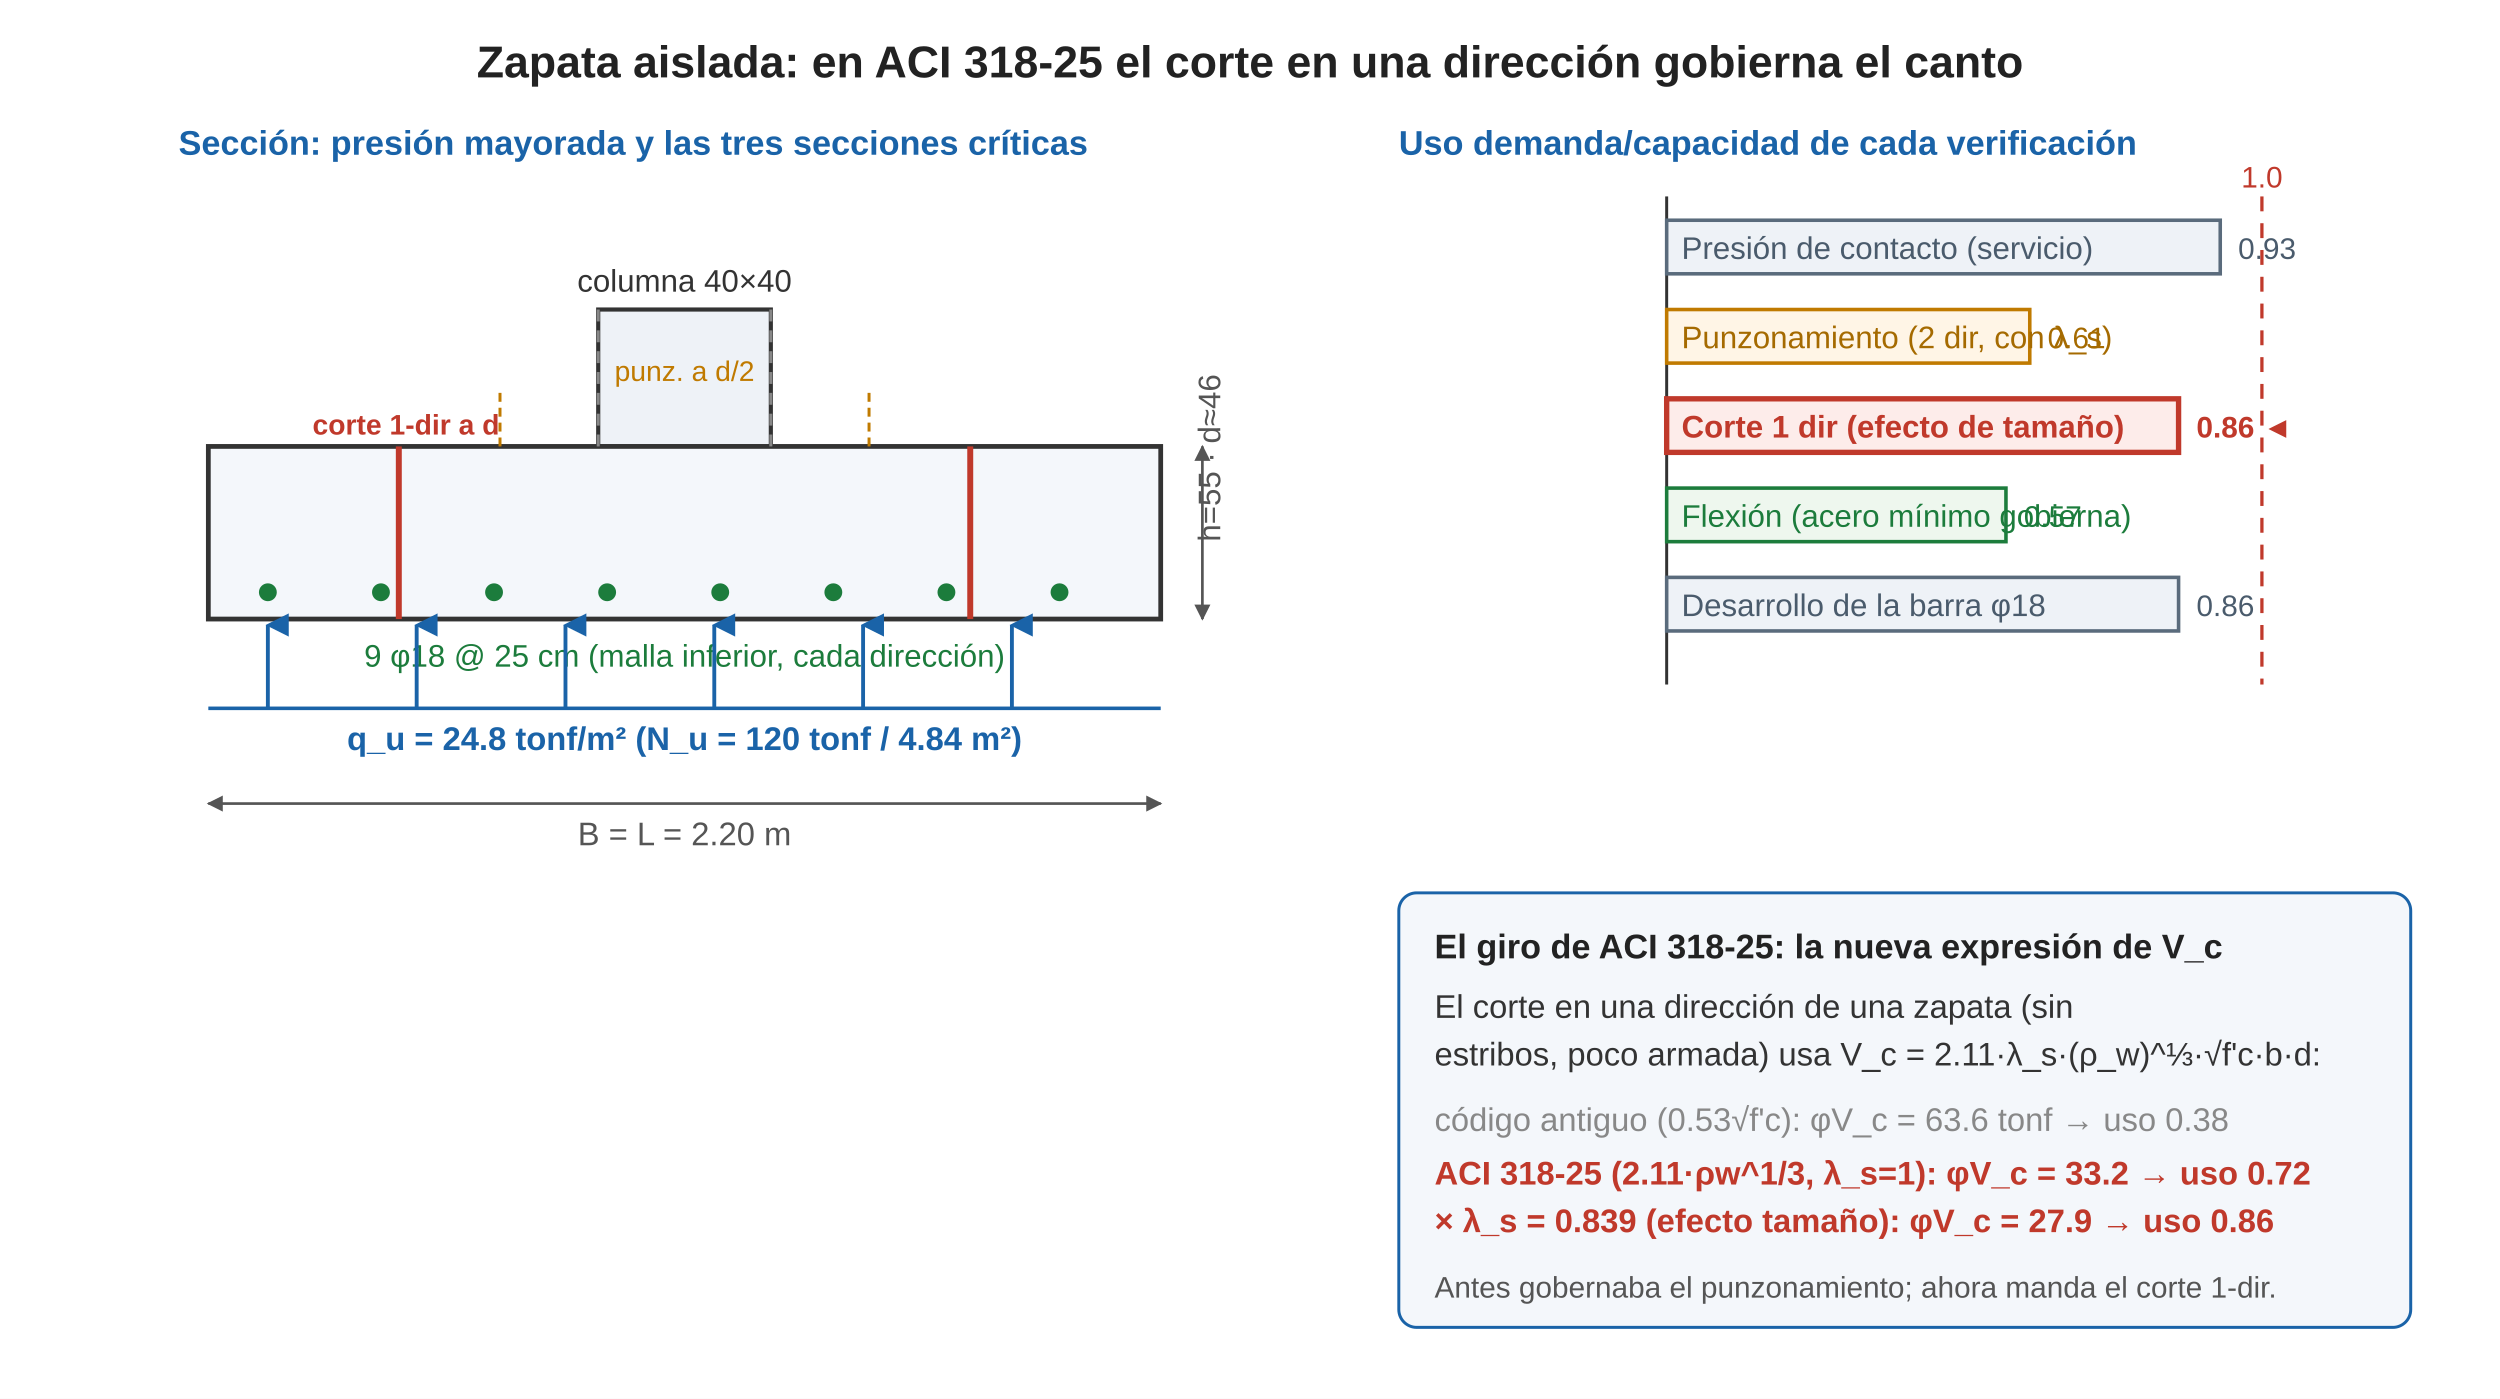
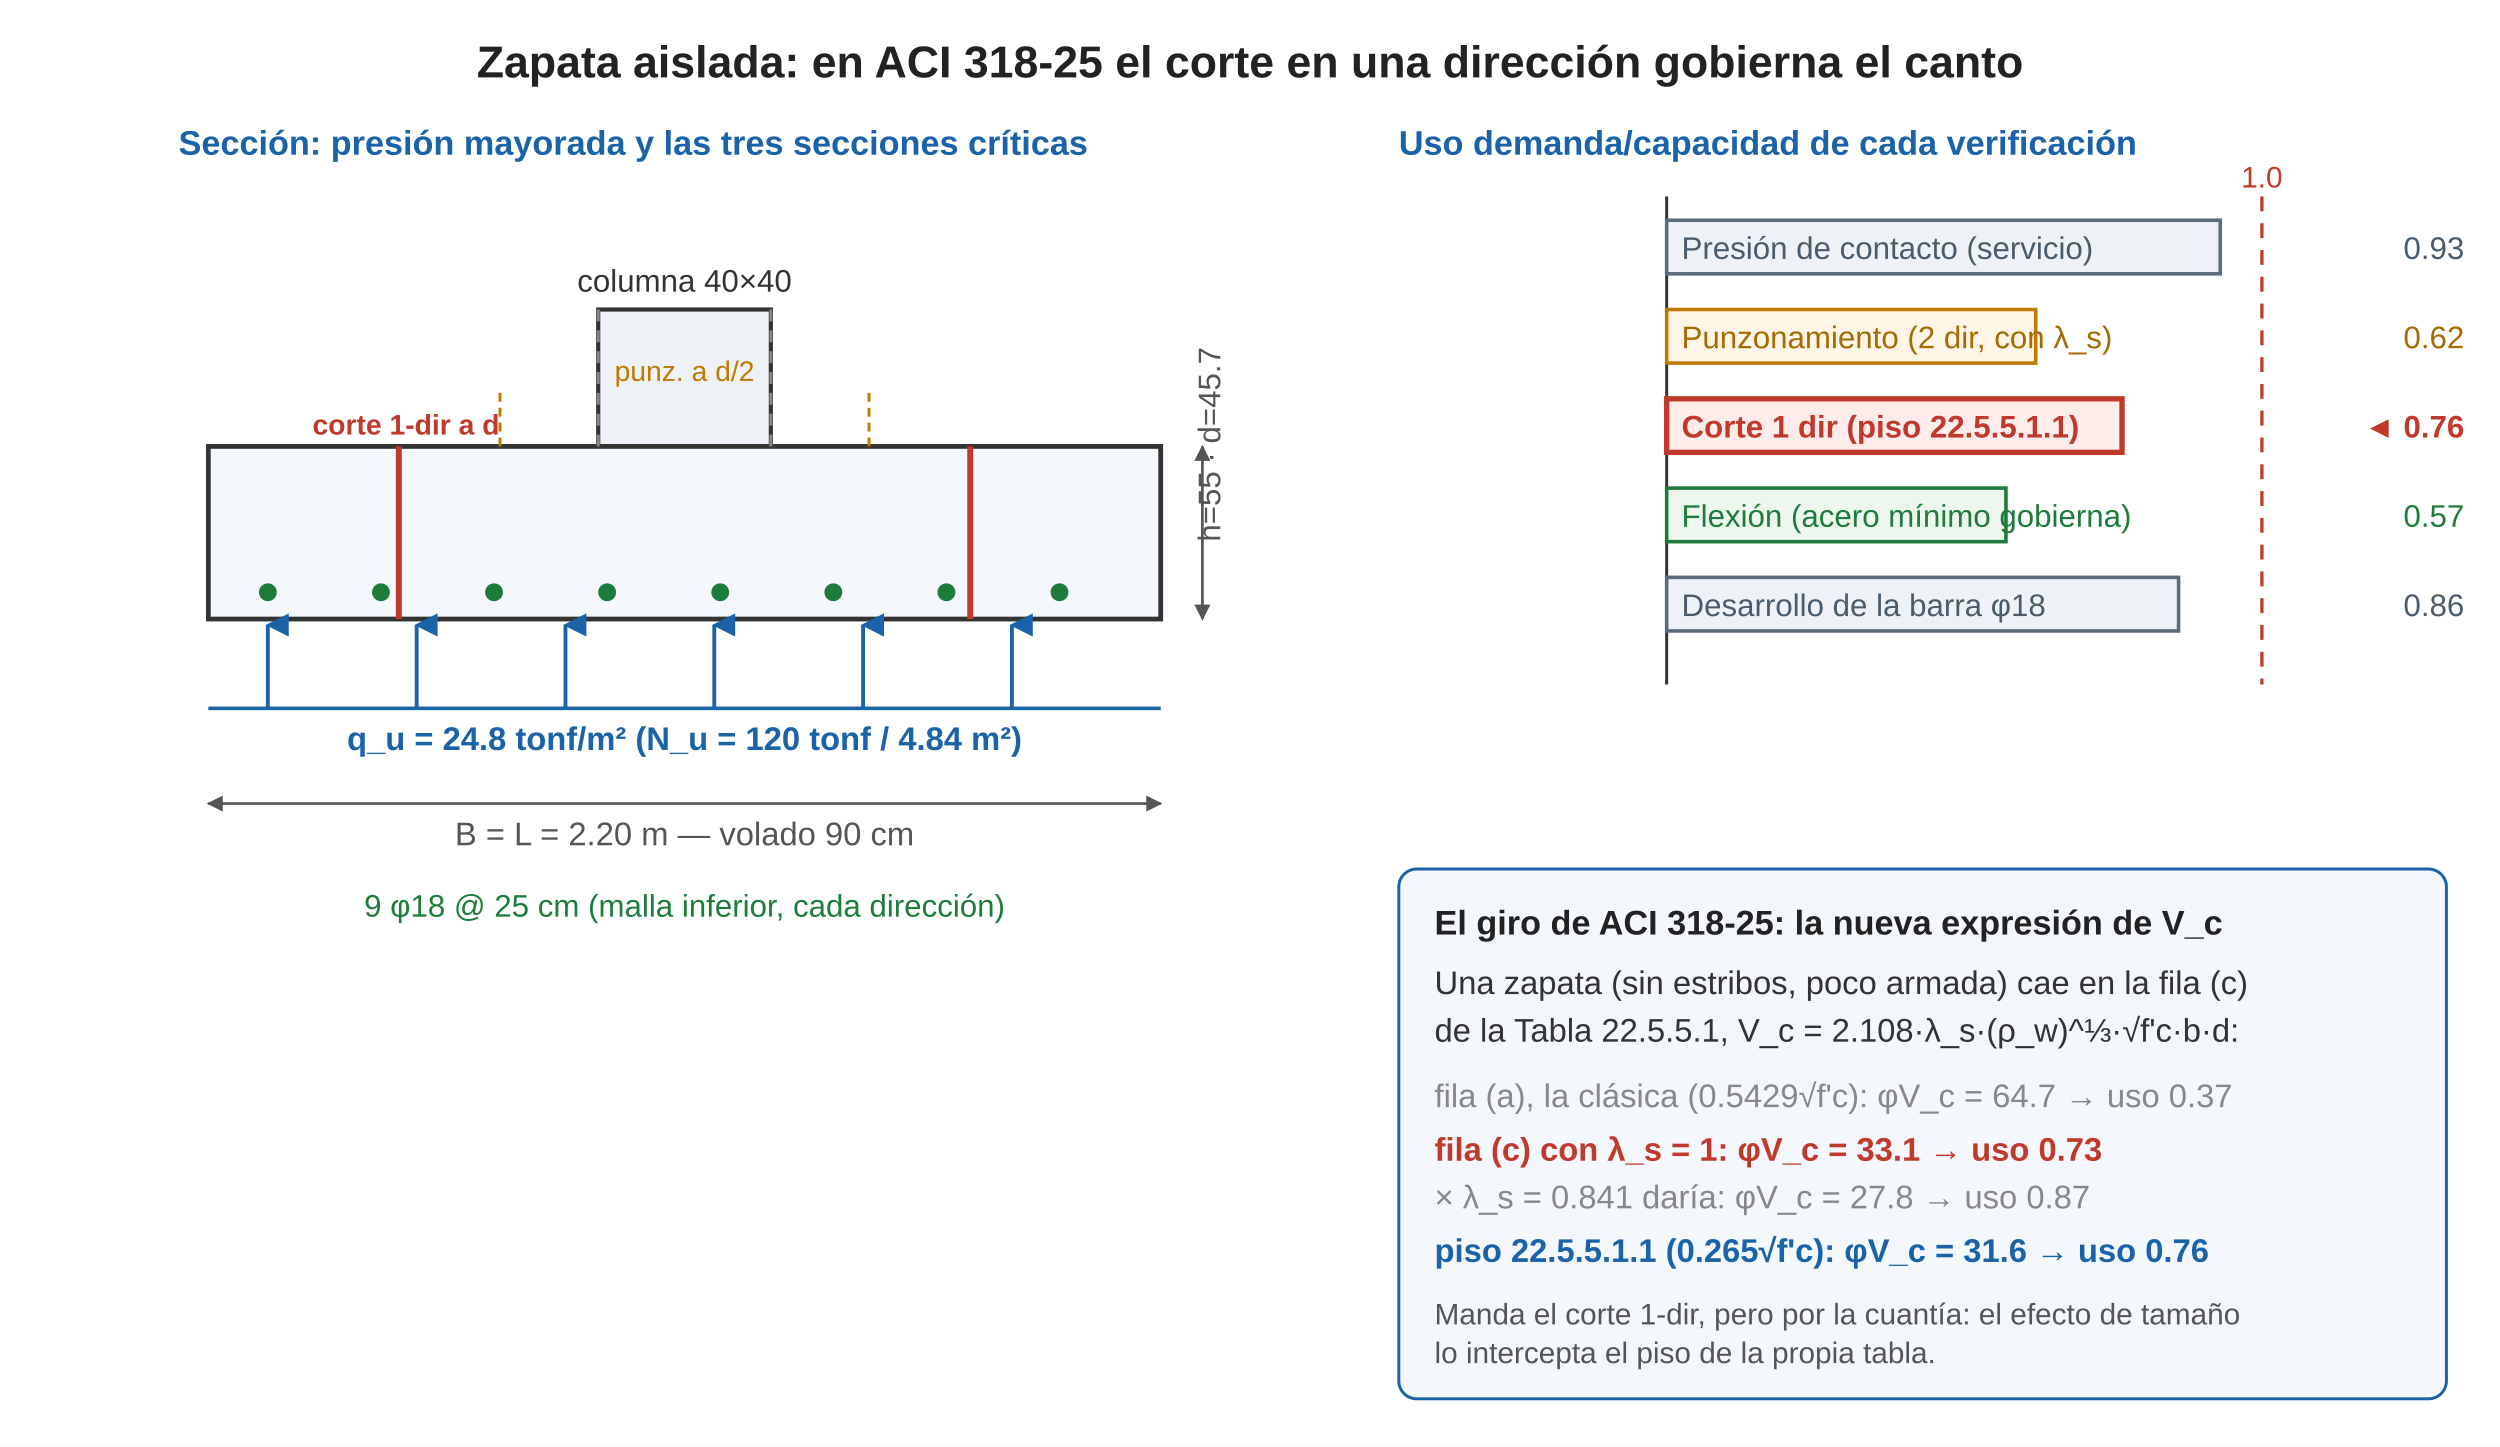
- <svg xmlns="http://www.w3.org/2000/svg" viewBox="0 0 840 470" font-family="Segoe UI, Arial, sans-serif">
+ <svg xmlns="http://www.w3.org/2000/svg" viewBox="0 0 840 486" font-family="Segoe UI, Arial, sans-serif">
  <defs>
    <marker id="up" viewBox="0 0 10 10" refX="5" refY="1" markerWidth="6" markerHeight="6" orient="auto">
      <path d="M0,10 L10,10 L5,0 z" fill="#1a63a8" />
    </marker>
    <marker id="ar" viewBox="0 0 10 10" refX="9" refY="5" markerWidth="6" markerHeight="6" orient="auto-start-reverse">
      <path d="M0,0 L10,5 L0,10 z" fill="#555" />
    </marker>
  </defs>
-   <rect width="840" height="470" fill="#ffffff" />
+   <rect width="840" height="486" fill="#ffffff" />
  <text x="420" y="26" font-size="15" text-anchor="middle" fill="#222" font-weight="bold">Zapata aislada: en ACI 318-25 el corte en una dirección gobierna el canto</text>
  <text x="60" y="52" font-size="11.5" fill="#1a63a8" font-weight="bold">Sección: presión mayorada y las tres secciones críticas</text>
  <rect x="201" y="104" width="58" height="46" fill="#eef2f7" stroke="#333" stroke-width="1.4" />
  <text x="230" y="98" font-size="10.5" text-anchor="middle" fill="#333">columna 40×40</text>
  <rect x="70" y="150" width="320" height="58" fill="#f4f7fb" stroke="#333" stroke-width="1.6" />
  <g fill="#1c7c3c">
    <circle cx="90" cy="199" r="3" />
    <circle cx="128" cy="199" r="3" />
    <circle cx="166" cy="199" r="3" />
    <circle cx="204" cy="199" r="3" />
    <circle cx="242" cy="199" r="3" />
    <circle cx="280" cy="199" r="3" />
    <circle cx="318" cy="199" r="3" />
    <circle cx="356" cy="199" r="3" />
  </g>
-   <text x="230" y="224" font-size="10.5" text-anchor="middle" fill="#1c7c3c">9 φ18 @ 25 cm (malla inferior, cada dirección)</text>
  <g stroke="#1a63a8" stroke-width="1.3">
    <line x1="90" y1="238" x2="90" y2="210" marker-end="url(#up)" />
    <line x1="140" y1="238" x2="140" y2="210" marker-end="url(#up)" />
    <line x1="190" y1="238" x2="190" y2="210" marker-end="url(#up)" />
    <line x1="240" y1="238" x2="240" y2="210" marker-end="url(#up)" />
    <line x1="290" y1="238" x2="290" y2="210" marker-end="url(#up)" />
    <line x1="340" y1="238" x2="340" y2="210" marker-end="url(#up)" />
  </g>
  <line x1="70" y1="238" x2="390" y2="238" stroke="#1a63a8" stroke-width="1.2" />
  <text x="230" y="252" font-size="11" text-anchor="middle" fill="#1a63a8" font-weight="bold">q_u = 24.8 tonf/m²  (N_u = 120 tonf / 4.84 m²)</text>
  <line x1="201" y1="150" x2="201" y2="104" stroke="#888" stroke-width="1" stroke-dasharray="4 3" />
  <line x1="259" y1="150" x2="259" y2="104" stroke="#888" stroke-width="1" stroke-dasharray="4 3" />
  <line x1="168" y1="150" x2="168" y2="132" stroke="#c07a00" stroke-width="1" stroke-dasharray="3 2" />
  <line x1="292" y1="150" x2="292" y2="132" stroke="#c07a00" stroke-width="1" stroke-dasharray="3 2" />
  <text x="230" y="128" font-size="9.5" text-anchor="middle" fill="#c07a00">punz. a d/2</text>
  <line x1="134" y1="150" x2="134" y2="208" stroke="#c0392b" stroke-width="2" />
  <line x1="326" y1="150" x2="326" y2="208" stroke="#c0392b" stroke-width="2" />
  <text x="105" y="146" font-size="9.5" fill="#c0392b" font-weight="bold">corte 1-dir a d</text>
  <line x1="70" y1="270" x2="390" y2="270" stroke="#555" stroke-width="0.9" marker-start="url(#ar)" marker-end="url(#ar)" />
-   <text x="230" y="284" font-size="11" text-anchor="middle" fill="#555">B = L = 2.20 m</text>
+   <text x="230" y="284" font-size="11" text-anchor="middle" fill="#555">B = L = 2.20 m — volado 90 cm</text>
+   <text x="230" y="308" font-size="10.5" text-anchor="middle" fill="#1c7c3c">9 φ18 @ 25 cm (malla inferior, cada dirección)</text>
  <line x1="404" y1="150" x2="404" y2="208" stroke="#555" stroke-width="0.9" marker-start="url(#ar)" marker-end="url(#ar)" />
-   <text x="410" y="182" font-size="10.5" fill="#555" transform="rotate(-90 410,182)">h=55 · d≈46</text>
+   <text x="410" y="182" font-size="10.5" fill="#555" transform="rotate(-90 410,182)">h=55 · d=45.7</text>
  <text x="470" y="52" font-size="11.5" fill="#1a63a8" font-weight="bold">Uso demanda/capacidad de cada verificación</text>
  <line x1="760" y1="66" x2="760" y2="230" stroke="#c0392b" stroke-width="1.1" stroke-dasharray="5 4" />
  <text x="760" y="63" font-size="10" text-anchor="middle" fill="#c0392b">1.0</text>
  <line x1="560" y1="230" x2="560" y2="66" stroke="#333" stroke-width="1" />
  <rect x="560" y="74" width="186" height="18" fill="#eef2f7" stroke="#5a6b7c" stroke-width="1.2" />
  <text x="565" y="87" font-size="10.5" fill="#4a5b6c">Presión de contacto (servicio)</text>
-   <text x="752" y="87" font-size="10" fill="#4a5b6c">0.93</text>
-   <rect x="560" y="104" width="122" height="18" fill="#fff5e6" stroke="#c07a00" stroke-width="1.2" />
+   <text x="828" y="87" font-size="10.5" text-anchor="end" fill="#4a5b6c">0.93</text>
+   <rect x="560" y="104" width="124" height="18" fill="#fff5e6" stroke="#c07a00" stroke-width="1.2" />
  <text x="565" y="117" font-size="10.5" fill="#a56a00">Punzonamiento (2 dir, con λ_s)</text>
-   <text x="688" y="117" font-size="10" fill="#a56a00">0.61</text>
-   <rect x="560" y="134" width="172" height="18" fill="#fdecea" stroke="#c0392b" stroke-width="1.8" />
-   <text x="565" y="147" font-size="10.5" fill="#c0392b" font-weight="bold">Corte 1 dir (efecto de tamaño)</text>
-   <text x="738" y="147" font-size="10" fill="#c0392b" font-weight="bold">0.86 ◄</text>
+   <text x="828" y="117" font-size="10.5" text-anchor="end" fill="#a56a00">0.62</text>
+   <rect x="560" y="134" width="153" height="18" fill="#fdecea" stroke="#c0392b" stroke-width="1.8" />
+   <text x="565" y="147" font-size="10.5" fill="#c0392b" font-weight="bold">Corte 1 dir (piso 22.5.5.1.1)</text>
+   <text x="828" y="147" font-size="10.5" text-anchor="end" fill="#c0392b" font-weight="bold">◄ 0.76</text>
  <rect x="560" y="164" width="114" height="18" fill="#eef7ee" stroke="#1c7c3c" stroke-width="1.2" />
  <text x="565" y="177" font-size="10.5" fill="#1c7c3c">Flexión (acero mínimo gobierna)</text>
-   <text x="680" y="177" font-size="10" fill="#1c7c3c">0.57</text>
+   <text x="828" y="177" font-size="10.5" text-anchor="end" fill="#1c7c3c">0.57</text>
  <rect x="560" y="194" width="172" height="18" fill="#eef2f7" stroke="#5a6b7c" stroke-width="1.2" />
  <text x="565" y="207" font-size="10.5" fill="#4a5b6c">Desarrollo de la barra φ18</text>
-   <text x="738" y="207" font-size="10" fill="#4a5b6c">0.86</text>
-   <rect x="470" y="300" width="340" height="146" rx="6" fill="#f4f7fb" stroke="#1a63a8" />
-   <text x="482" y="322" font-size="11.5" fill="#222" font-weight="bold">El giro de ACI 318-25: la nueva expresión de V_c</text>
-   <text x="482" y="342" font-size="11" fill="#333">El corte en una dirección de una zapata (sin</text>
-   <text x="482" y="358" font-size="11" fill="#333">estribos, poco armada) usa V_c = 2.11·λ_s·(ρ_w)^⅓·√f'c·b·d:</text>
-   <text x="482" y="380" font-size="11" fill="#888">  código antiguo (0.53√f'c):  φV_c = 63.6 tonf → uso 0.38</text>
-   <text x="482" y="398" font-size="11" fill="#c0392b" font-weight="bold">  ACI 318-25 (2.11·ρw^1/3, λ_s=1):  φV_c = 33.2 → uso 0.72</text>
-   <text x="482" y="414" font-size="11" fill="#c0392b" font-weight="bold">  × λ_s = 0.839 (efecto tamaño):  φV_c = 27.9 → uso 0.86</text>
-   <text x="482" y="436" font-size="10" fill="#555">Antes gobernaba el punzonamiento; ahora manda el corte 1-dir.</text>
+   <text x="828" y="207" font-size="10.5" text-anchor="end" fill="#4a5b6c">0.86</text>
+   <rect x="470" y="292" width="352" height="178" rx="6" fill="#f4f7fb" stroke="#1a63a8" />
+   <text x="482" y="314" font-size="11.5" fill="#222" font-weight="bold">El giro de ACI 318-25: la nueva expresión de V_c</text>
+   <text x="482" y="334" font-size="11" fill="#333">Una zapata (sin estribos, poco armada) cae en la fila (c)</text>
+   <text x="482" y="350" font-size="11" fill="#333">de la Tabla 22.5.5.1, V_c = 2.108·λ_s·(ρ_w)^⅓·√f'c·b·d:</text>
+   <text x="482" y="372" font-size="11" fill="#888">  fila (a), la clásica (0.5429√f'c):  φV_c = 64.7 → uso 0.37</text>
+   <text x="482" y="390" font-size="11" fill="#c0392b" font-weight="bold">  fila (c) con λ_s = 1:  φV_c = 33.1 → uso 0.73</text>
+   <text x="482" y="406" font-size="11" fill="#888">  × λ_s = 0.841 daría:  φV_c = 27.8 → uso 0.87</text>
+   <text x="482" y="424" font-size="11" fill="#1a63a8" font-weight="bold">  piso 22.5.5.1.1 (0.265√f'c):  φV_c = 31.6 → uso 0.76</text>
+   <text x="482" y="445" font-size="10" fill="#555">Manda el corte 1-dir, pero por la cuantía: el efecto de tamaño</text>
+   <text x="482" y="458" font-size="10" fill="#555">lo intercepta el piso de la propia tabla.</text>
</svg>
